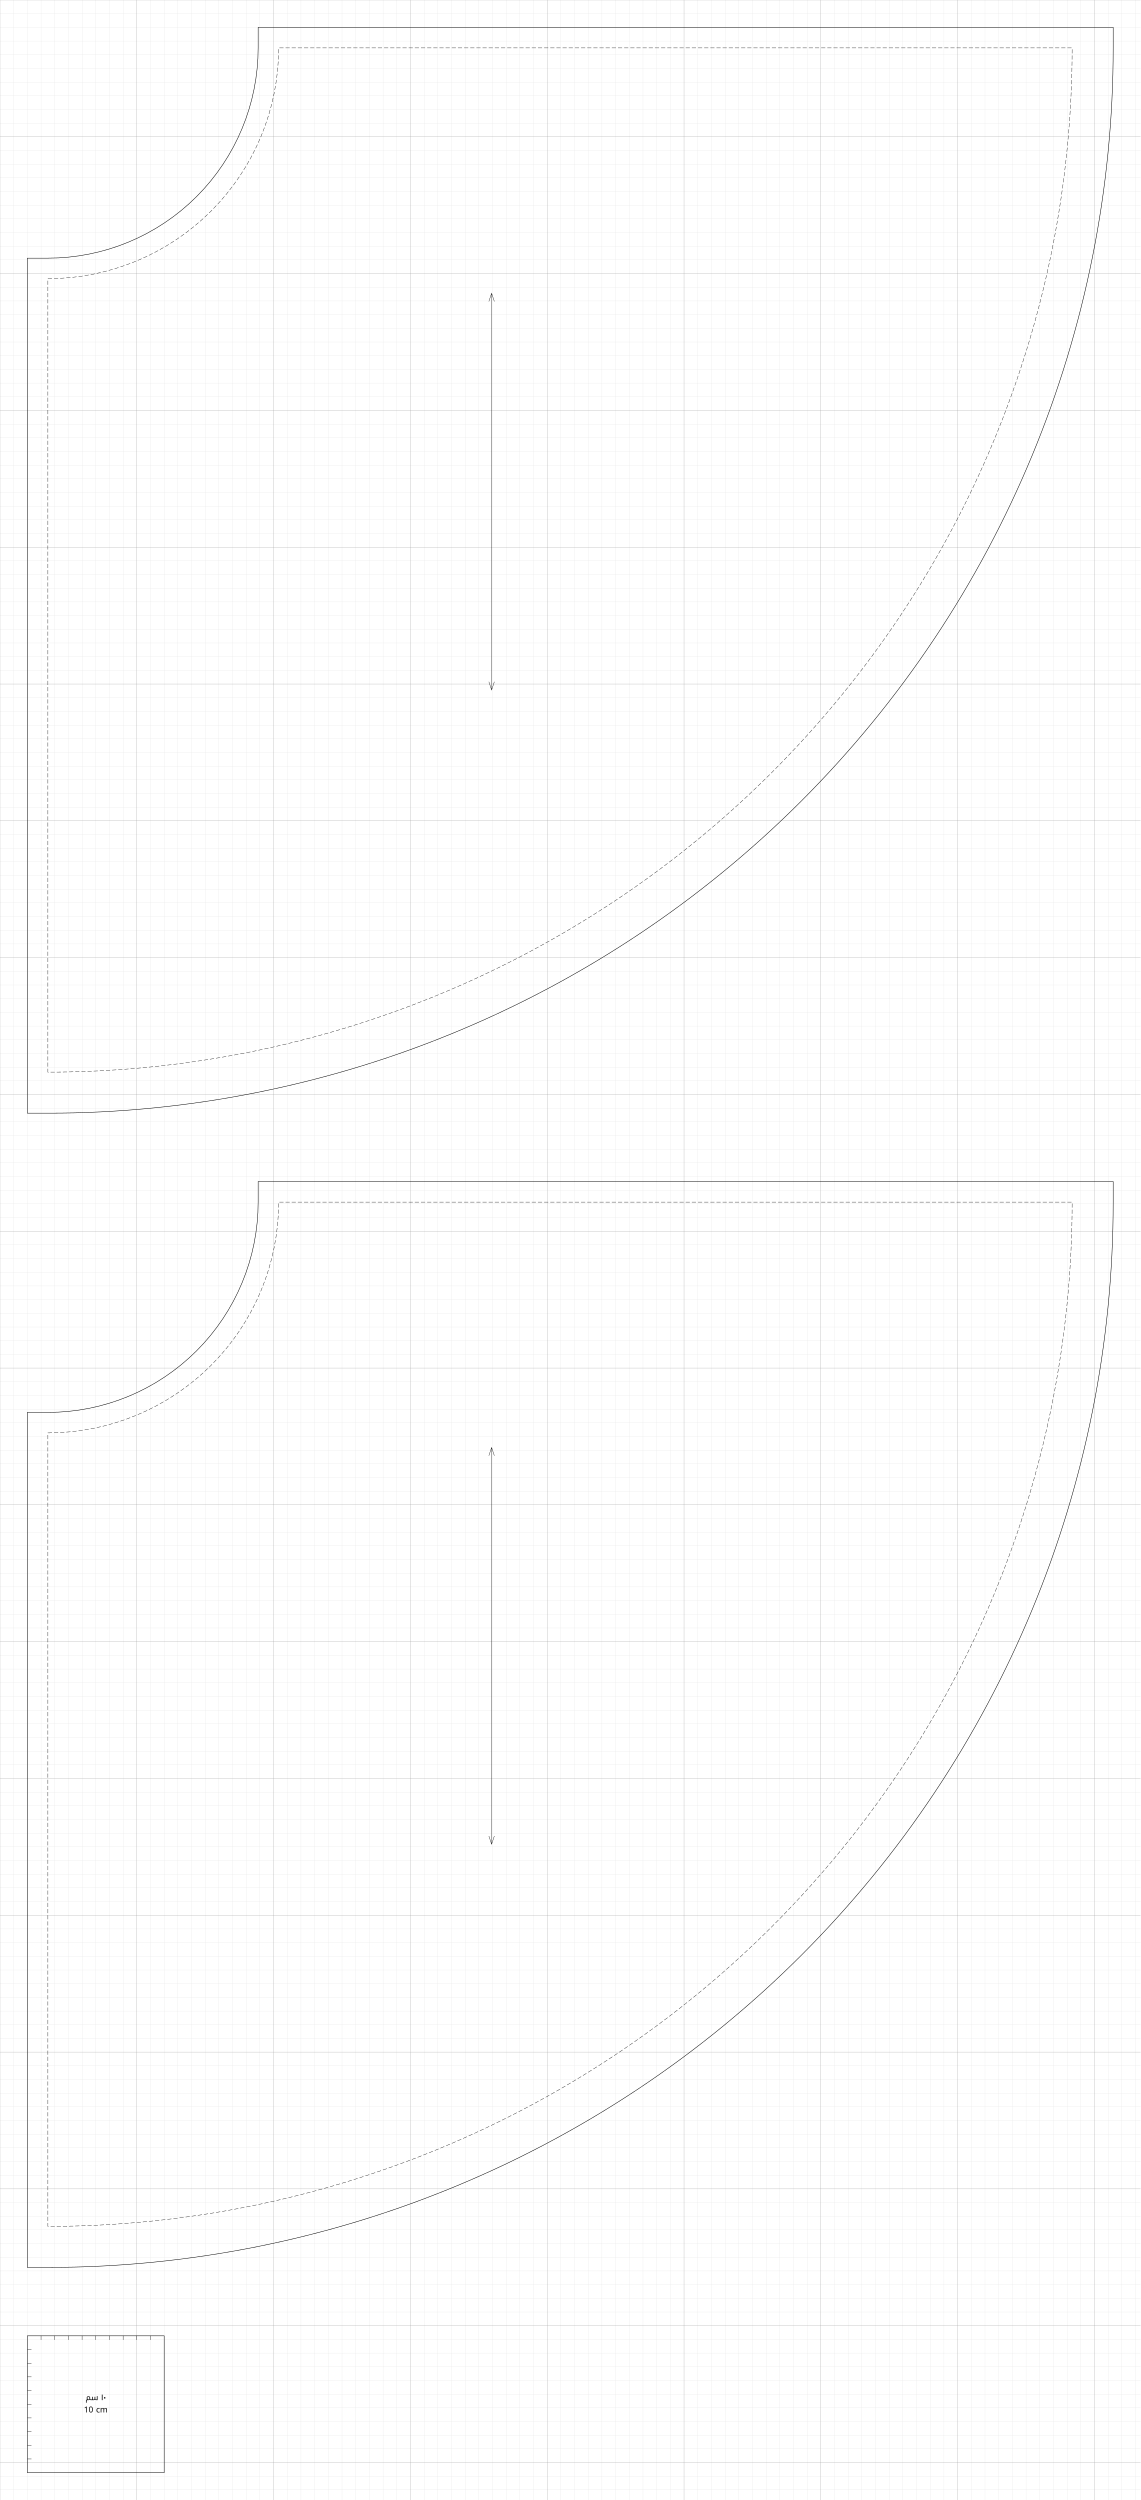
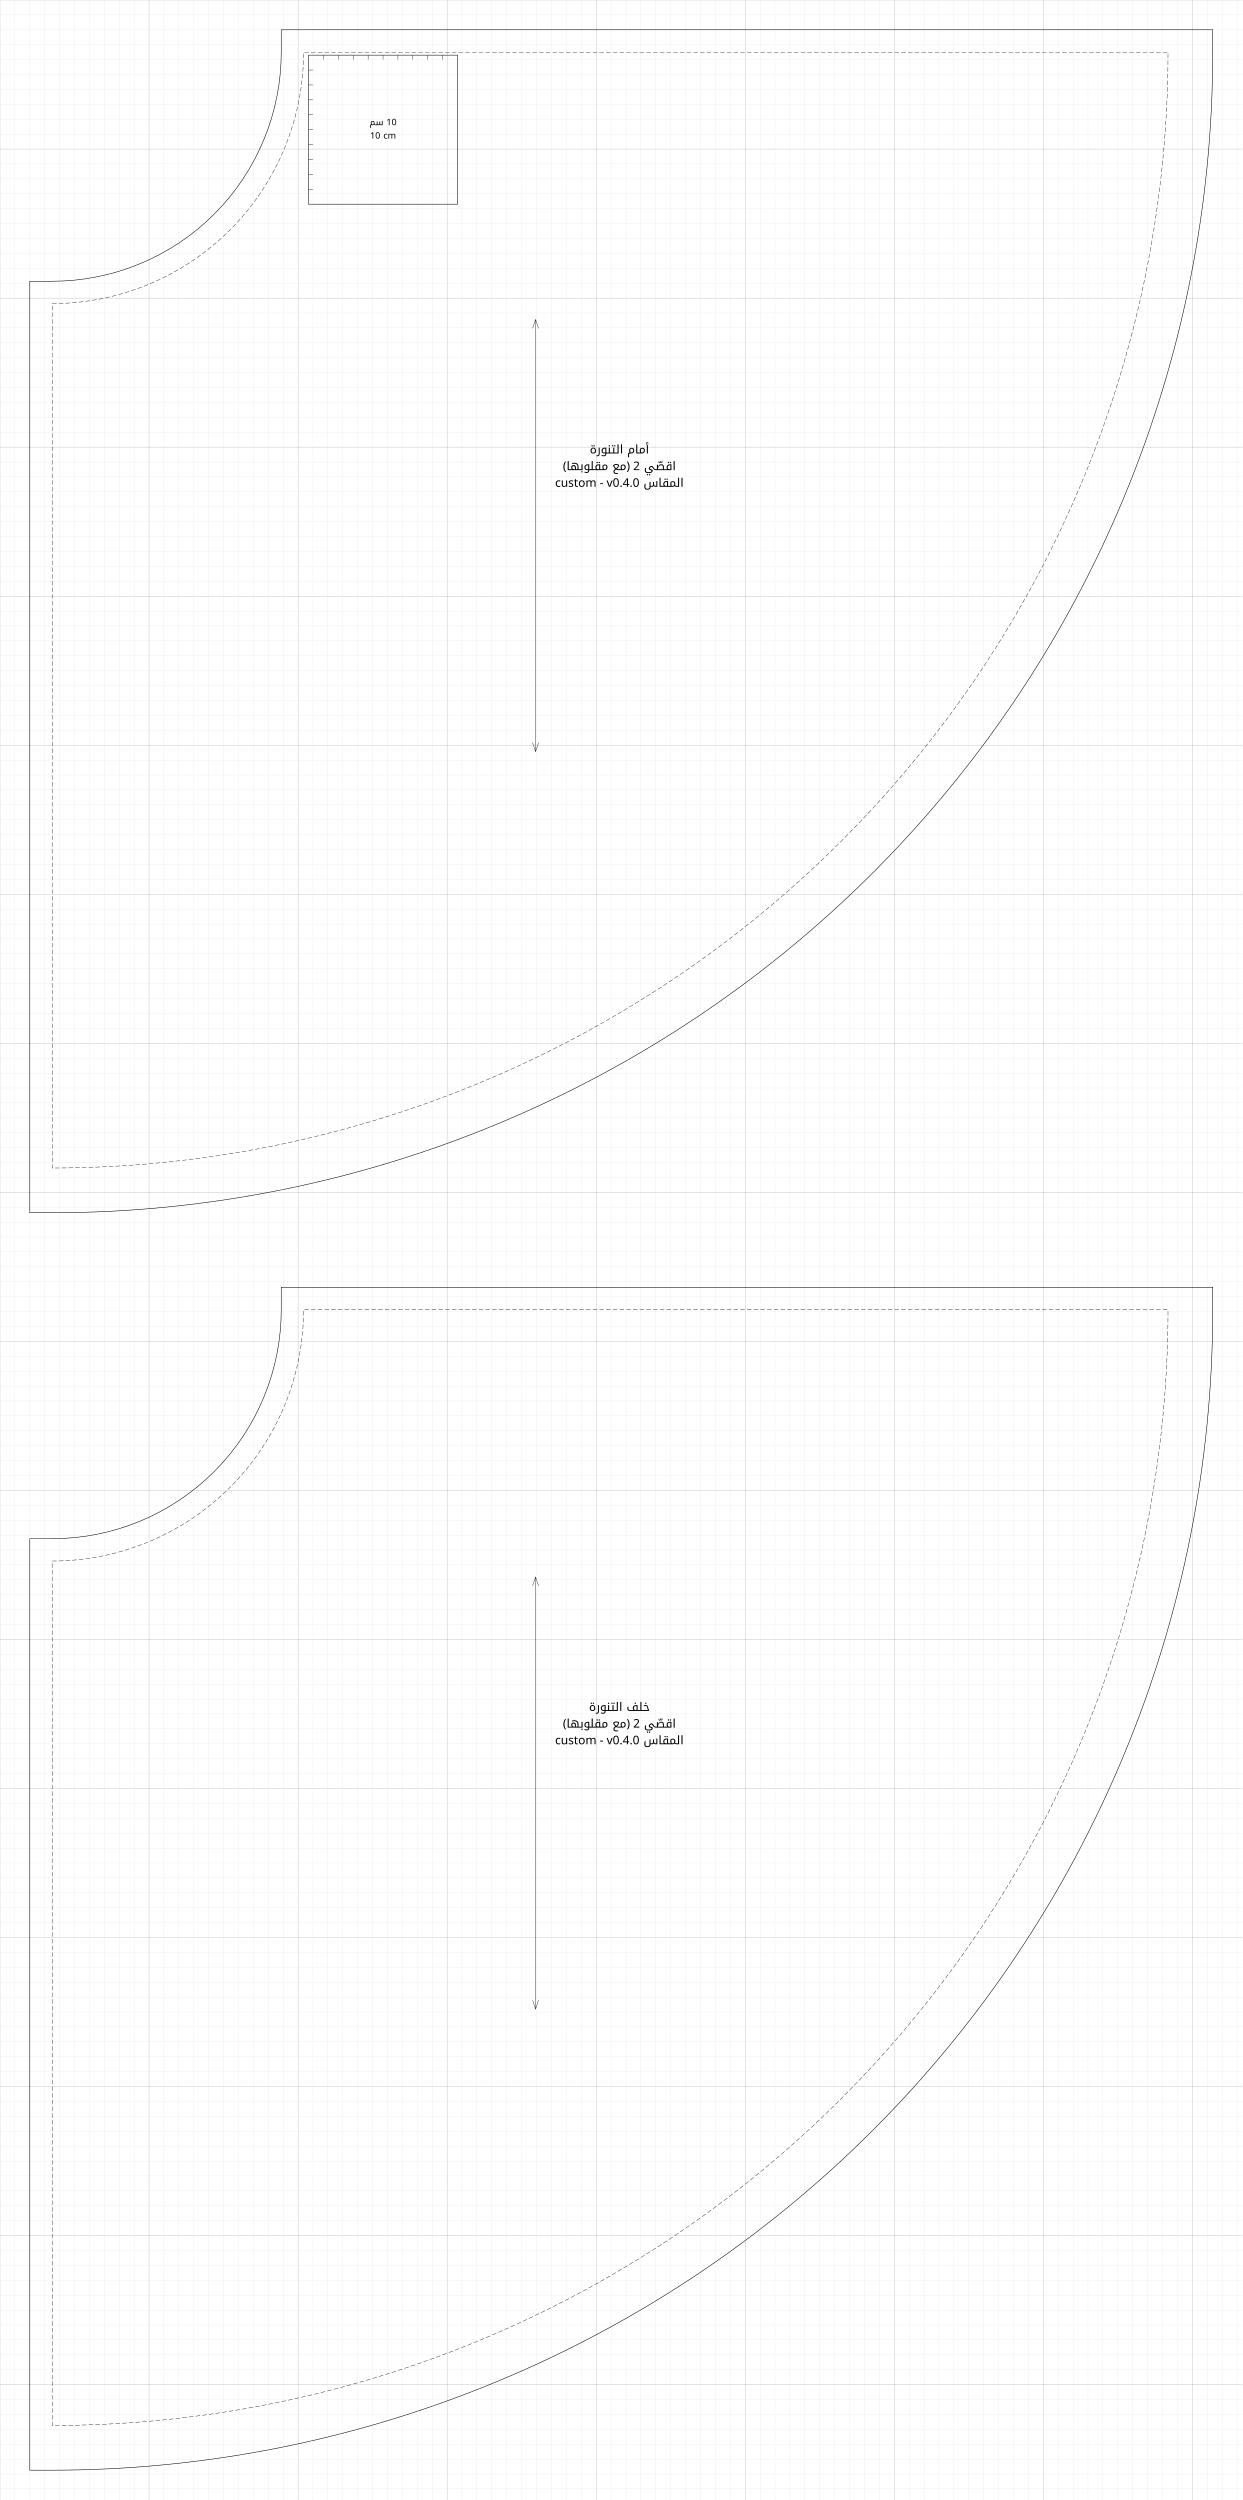
- <svg xmlns="http://www.w3.org/2000/svg" width="833.70mm" height="1827.41mm" viewBox="0 0 833.70 1827.41">
+ <svg xmlns="http://www.w3.org/2000/svg" width="833.70mm" height="1677.41mm" viewBox="0 0 833.70 1677.41">
  <g id="layer-grid">
-     <path id="grid-minor" d="M 10.00 0 V 1827.41 M 20.00 0 V 1827.41 M 30.00 0 V 1827.41 M 40.00 0 V 1827.41 M 50.00 0 V 1827.41 M 60.00 0 V 1827.41 M 70.00 0 V 1827.41 M 80.00 0 V 1827.41 M 90.00 0 V 1827.41 M 110.00 0 V 1827.41 M 120.00 0 V 1827.41 M 130.00 0 V 1827.41 M 140.00 0 V 1827.41 M 150.00 0 V 1827.41 M 160.00 0 V 1827.41 M 170.00 0 V 1827.41 M 180.00 0 V 1827.41 M 190.00 0 V 1827.41 M 210.00 0 V 1827.41 M 220.00 0 V 1827.41 M 230.00 0 V 1827.41 M 240.00 0 V 1827.41 M 250.00 0 V 1827.41 M 260.00 0 V 1827.41 M 270.00 0 V 1827.41 M 280.00 0 V 1827.41 M 290.00 0 V 1827.41 M 310.00 0 V 1827.41 M 320.00 0 V 1827.41 M 330.00 0 V 1827.41 M 340.00 0 V 1827.41 M 350.00 0 V 1827.41 M 360.00 0 V 1827.41 M 370.00 0 V 1827.41 M 380.00 0 V 1827.41 M 390.00 0 V 1827.41 M 410.00 0 V 1827.41 M 420.00 0 V 1827.41 M 430.00 0 V 1827.41 M 440.00 0 V 1827.41 M 450.00 0 V 1827.41 M 460.00 0 V 1827.41 M 470.00 0 V 1827.41 M 480.00 0 V 1827.41 M 490.00 0 V 1827.41 M 510.00 0 V 1827.41 M 520.00 0 V 1827.41 M 530.00 0 V 1827.41 M 540.00 0 V 1827.41 M 550.00 0 V 1827.41 M 560.00 0 V 1827.41 M 570.00 0 V 1827.41 M 580.00 0 V 1827.41 M 590.00 0 V 1827.41 M 610.00 0 V 1827.41 M 620.00 0 V 1827.41 M 630.00 0 V 1827.41 M 640.00 0 V 1827.41 M 650.00 0 V 1827.41 M 660.00 0 V 1827.41 M 670.00 0 V 1827.41 M 680.00 0 V 1827.41 M 690.00 0 V 1827.41 M 710.00 0 V 1827.41 M 720.00 0 V 1827.41 M 730.00 0 V 1827.41 M 740.00 0 V 1827.41 M 750.00 0 V 1827.41 M 760.00 0 V 1827.41 M 770.00 0 V 1827.41 M 780.00 0 V 1827.41 M 790.00 0 V 1827.41 M 810.00 0 V 1827.41 M 820.00 0 V 1827.41 M 830.00 0 V 1827.41 M 0 10.00 H 833.70 M 0 20.00 H 833.70 M 0 30.00 H 833.70 M 0 40.00 H 833.70 M 0 50.00 H 833.70 M 0 60.00 H 833.70 M 0 70.00 H 833.70 M 0 80.00 H 833.70 M 0 90.00 H 833.70 M 0 110.00 H 833.70 M 0 120.00 H 833.70 M 0 130.00 H 833.70 M 0 140.00 H 833.70 M 0 150.00 H 833.70 M 0 160.00 H 833.70 M 0 170.00 H 833.70 M 0 180.00 H 833.70 M 0 190.00 H 833.70 M 0 210.00 H 833.70 M 0 220.00 H 833.70 M 0 230.00 H 833.70 M 0 240.00 H 833.70 M 0 250.00 H 833.70 M 0 260.00 H 833.70 M 0 270.00 H 833.70 M 0 280.00 H 833.70 M 0 290.00 H 833.70 M 0 310.00 H 833.70 M 0 320.00 H 833.70 M 0 330.00 H 833.70 M 0 340.00 H 833.70 M 0 350.00 H 833.70 M 0 360.00 H 833.70 M 0 370.00 H 833.70 M 0 380.00 H 833.70 M 0 390.00 H 833.70 M 0 410.00 H 833.70 M 0 420.00 H 833.70 M 0 430.00 H 833.70 M 0 440.00 H 833.70 M 0 450.00 H 833.70 M 0 460.00 H 833.70 M 0 470.00 H 833.70 M 0 480.00 H 833.70 M 0 490.00 H 833.70 M 0 510.00 H 833.70 M 0 520.00 H 833.70 M 0 530.00 H 833.70 M 0 540.00 H 833.70 M 0 550.00 H 833.70 M 0 560.00 H 833.70 M 0 570.00 H 833.70 M 0 580.00 H 833.70 M 0 590.00 H 833.70 M 0 610.00 H 833.70 M 0 620.00 H 833.70 M 0 630.00 H 833.70 M 0 640.00 H 833.70 M 0 650.00 H 833.70 M 0 660.00 H 833.70 M 0 670.00 H 833.70 M 0 680.00 H 833.70 M 0 690.00 H 833.70 M 0 710.00 H 833.70 M 0 720.00 H 833.70 M 0 730.00 H 833.70 M 0 740.00 H 833.70 M 0 750.00 H 833.70 M 0 760.00 H 833.70 M 0 770.00 H 833.70 M 0 780.00 H 833.70 M 0 790.00 H 833.70 M 0 810.00 H 833.70 M 0 820.00 H 833.70 M 0 830.00 H 833.70 M 0 840.00 H 833.70 M 0 850.00 H 833.70 M 0 860.00 H 833.70 M 0 870.00 H 833.70 M 0 880.00 H 833.70 M 0 890.00 H 833.70 M 0 910.00 H 833.70 M 0 920.00 H 833.70 M 0 930.00 H 833.70 M 0 940.00 H 833.70 M 0 950.00 H 833.70 M 0 960.00 H 833.70 M 0 970.00 H 833.70 M 0 980.00 H 833.70 M 0 990.00 H 833.70 M 0 1010.00 H 833.70 M 0 1020.00 H 833.70 M 0 1030.00 H 833.70 M 0 1040.00 H 833.70 M 0 1050.00 H 833.70 M 0 1060.00 H 833.70 M 0 1070.00 H 833.70 M 0 1080.00 H 833.70 M 0 1090.00 H 833.70 M 0 1110.00 H 833.70 M 0 1120.00 H 833.70 M 0 1130.00 H 833.70 M 0 1140.00 H 833.70 M 0 1150.00 H 833.70 M 0 1160.00 H 833.70 M 0 1170.00 H 833.70 M 0 1180.00 H 833.70 M 0 1190.00 H 833.70 M 0 1210.00 H 833.70 M 0 1220.00 H 833.70 M 0 1230.00 H 833.70 M 0 1240.00 H 833.70 M 0 1250.00 H 833.70 M 0 1260.00 H 833.70 M 0 1270.00 H 833.70 M 0 1280.00 H 833.70 M 0 1290.00 H 833.70 M 0 1310.00 H 833.70 M 0 1320.00 H 833.70 M 0 1330.00 H 833.70 M 0 1340.00 H 833.70 M 0 1350.00 H 833.70 M 0 1360.00 H 833.70 M 0 1370.00 H 833.70 M 0 1380.00 H 833.70 M 0 1390.00 H 833.70 M 0 1410.00 H 833.70 M 0 1420.00 H 833.70 M 0 1430.00 H 833.70 M 0 1440.00 H 833.70 M 0 1450.00 H 833.70 M 0 1460.00 H 833.70 M 0 1470.00 H 833.70 M 0 1480.00 H 833.70 M 0 1490.00 H 833.70 M 0 1510.00 H 833.70 M 0 1520.00 H 833.70 M 0 1530.00 H 833.70 M 0 1540.00 H 833.70 M 0 1550.00 H 833.70 M 0 1560.00 H 833.70 M 0 1570.00 H 833.70 M 0 1580.00 H 833.70 M 0 1590.00 H 833.70 M 0 1610.00 H 833.70 M 0 1620.00 H 833.70 M 0 1630.00 H 833.70 M 0 1640.00 H 833.70 M 0 1650.00 H 833.70 M 0 1660.00 H 833.70 M 0 1670.00 H 833.70 M 0 1680.00 H 833.70 M 0 1690.00 H 833.70 M 0 1710.00 H 833.70 M 0 1720.00 H 833.70 M 0 1730.00 H 833.70 M 0 1740.00 H 833.70 M 0 1750.00 H 833.70 M 0 1760.00 H 833.70 M 0 1770.00 H 833.70 M 0 1780.00 H 833.70 M 0 1790.00 H 833.70 M 0 1810.00 H 833.70 M 0 1820.00 H 833.70" fill="none" stroke="#d0d0d0" stroke-width="0.1" />
-     <path id="grid-major" d="M 0.00 0 V 1827.41 M 100.00 0 V 1827.41 M 200.00 0 V 1827.41 M 300.00 0 V 1827.41 M 400.00 0 V 1827.41 M 500.00 0 V 1827.41 M 600.00 0 V 1827.41 M 700.00 0 V 1827.41 M 800.00 0 V 1827.41 M 0 0.00 H 833.70 M 0 100.00 H 833.70 M 0 200.00 H 833.70 M 0 300.00 H 833.70 M 0 400.00 H 833.70 M 0 500.00 H 833.70 M 0 600.00 H 833.70 M 0 700.00 H 833.70 M 0 800.00 H 833.70 M 0 900.00 H 833.70 M 0 1000.00 H 833.70 M 0 1100.00 H 833.70 M 0 1200.00 H 833.70 M 0 1300.00 H 833.70 M 0 1400.00 H 833.70 M 0 1500.00 H 833.70 M 0 1600.00 H 833.70 M 0 1700.00 H 833.70 M 0 1800.00 H 833.70" fill="none" stroke="#a0a0a0" stroke-width="0.2" />
+     <path id="grid-minor" d="M 10.00 0 V 1677.41 M 20.00 0 V 1677.41 M 30.00 0 V 1677.41 M 40.00 0 V 1677.41 M 50.00 0 V 1677.41 M 60.00 0 V 1677.41 M 70.00 0 V 1677.41 M 80.00 0 V 1677.41 M 90.00 0 V 1677.41 M 110.00 0 V 1677.41 M 120.00 0 V 1677.41 M 130.00 0 V 1677.41 M 140.00 0 V 1677.41 M 150.00 0 V 1677.41 M 160.00 0 V 1677.41 M 170.00 0 V 1677.41 M 180.00 0 V 1677.41 M 190.00 0 V 1677.41 M 210.00 0 V 1677.41 M 220.00 0 V 1677.41 M 230.00 0 V 1677.41 M 240.00 0 V 1677.41 M 250.00 0 V 1677.41 M 260.00 0 V 1677.41 M 270.00 0 V 1677.41 M 280.00 0 V 1677.41 M 290.00 0 V 1677.41 M 310.00 0 V 1677.41 M 320.00 0 V 1677.41 M 330.00 0 V 1677.41 M 340.00 0 V 1677.41 M 350.00 0 V 1677.41 M 360.00 0 V 1677.41 M 370.00 0 V 1677.41 M 380.00 0 V 1677.41 M 390.00 0 V 1677.41 M 410.00 0 V 1677.41 M 420.00 0 V 1677.41 M 430.00 0 V 1677.41 M 440.00 0 V 1677.41 M 450.00 0 V 1677.41 M 460.00 0 V 1677.41 M 470.00 0 V 1677.41 M 480.00 0 V 1677.41 M 490.00 0 V 1677.41 M 510.00 0 V 1677.41 M 520.00 0 V 1677.41 M 530.00 0 V 1677.41 M 540.00 0 V 1677.41 M 550.00 0 V 1677.41 M 560.00 0 V 1677.41 M 570.00 0 V 1677.41 M 580.00 0 V 1677.41 M 590.00 0 V 1677.41 M 610.00 0 V 1677.41 M 620.00 0 V 1677.41 M 630.00 0 V 1677.41 M 640.00 0 V 1677.41 M 650.00 0 V 1677.41 M 660.00 0 V 1677.41 M 670.00 0 V 1677.41 M 680.00 0 V 1677.41 M 690.00 0 V 1677.41 M 710.00 0 V 1677.41 M 720.00 0 V 1677.41 M 730.00 0 V 1677.41 M 740.00 0 V 1677.41 M 750.00 0 V 1677.41 M 760.00 0 V 1677.41 M 770.00 0 V 1677.41 M 780.00 0 V 1677.41 M 790.00 0 V 1677.41 M 810.00 0 V 1677.41 M 820.00 0 V 1677.41 M 830.00 0 V 1677.41 M 0 10.00 H 833.70 M 0 20.00 H 833.70 M 0 30.00 H 833.70 M 0 40.00 H 833.70 M 0 50.00 H 833.70 M 0 60.00 H 833.70 M 0 70.00 H 833.70 M 0 80.00 H 833.70 M 0 90.00 H 833.70 M 0 110.00 H 833.70 M 0 120.00 H 833.70 M 0 130.00 H 833.70 M 0 140.00 H 833.70 M 0 150.00 H 833.70 M 0 160.00 H 833.70 M 0 170.00 H 833.70 M 0 180.00 H 833.70 M 0 190.00 H 833.70 M 0 210.00 H 833.70 M 0 220.00 H 833.70 M 0 230.00 H 833.70 M 0 240.00 H 833.70 M 0 250.00 H 833.70 M 0 260.00 H 833.70 M 0 270.00 H 833.70 M 0 280.00 H 833.70 M 0 290.00 H 833.70 M 0 310.00 H 833.70 M 0 320.00 H 833.70 M 0 330.00 H 833.70 M 0 340.00 H 833.70 M 0 350.00 H 833.70 M 0 360.00 H 833.70 M 0 370.00 H 833.70 M 0 380.00 H 833.70 M 0 390.00 H 833.70 M 0 410.00 H 833.70 M 0 420.00 H 833.70 M 0 430.00 H 833.70 M 0 440.00 H 833.70 M 0 450.00 H 833.70 M 0 460.00 H 833.70 M 0 470.00 H 833.70 M 0 480.00 H 833.70 M 0 490.00 H 833.70 M 0 510.00 H 833.70 M 0 520.00 H 833.70 M 0 530.00 H 833.70 M 0 540.00 H 833.70 M 0 550.00 H 833.70 M 0 560.00 H 833.70 M 0 570.00 H 833.70 M 0 580.00 H 833.70 M 0 590.00 H 833.70 M 0 610.00 H 833.70 M 0 620.00 H 833.70 M 0 630.00 H 833.70 M 0 640.00 H 833.70 M 0 650.00 H 833.70 M 0 660.00 H 833.70 M 0 670.00 H 833.70 M 0 680.00 H 833.70 M 0 690.00 H 833.70 M 0 710.00 H 833.70 M 0 720.00 H 833.70 M 0 730.00 H 833.70 M 0 740.00 H 833.70 M 0 750.00 H 833.70 M 0 760.00 H 833.70 M 0 770.00 H 833.70 M 0 780.00 H 833.70 M 0 790.00 H 833.70 M 0 810.00 H 833.70 M 0 820.00 H 833.70 M 0 830.00 H 833.70 M 0 840.00 H 833.70 M 0 850.00 H 833.70 M 0 860.00 H 833.70 M 0 870.00 H 833.70 M 0 880.00 H 833.70 M 0 890.00 H 833.70 M 0 910.00 H 833.70 M 0 920.00 H 833.70 M 0 930.00 H 833.70 M 0 940.00 H 833.70 M 0 950.00 H 833.70 M 0 960.00 H 833.70 M 0 970.00 H 833.70 M 0 980.00 H 833.70 M 0 990.00 H 833.70 M 0 1010.00 H 833.70 M 0 1020.00 H 833.70 M 0 1030.00 H 833.70 M 0 1040.00 H 833.70 M 0 1050.00 H 833.70 M 0 1060.00 H 833.70 M 0 1070.00 H 833.70 M 0 1080.00 H 833.70 M 0 1090.00 H 833.70 M 0 1110.00 H 833.70 M 0 1120.00 H 833.70 M 0 1130.00 H 833.70 M 0 1140.00 H 833.70 M 0 1150.00 H 833.70 M 0 1160.00 H 833.70 M 0 1170.00 H 833.70 M 0 1180.00 H 833.70 M 0 1190.00 H 833.70 M 0 1210.00 H 833.70 M 0 1220.00 H 833.70 M 0 1230.00 H 833.70 M 0 1240.00 H 833.70 M 0 1250.00 H 833.70 M 0 1260.00 H 833.70 M 0 1270.00 H 833.70 M 0 1280.00 H 833.70 M 0 1290.00 H 833.70 M 0 1310.00 H 833.70 M 0 1320.00 H 833.70 M 0 1330.00 H 833.70 M 0 1340.00 H 833.70 M 0 1350.00 H 833.70 M 0 1360.00 H 833.70 M 0 1370.00 H 833.70 M 0 1380.00 H 833.70 M 0 1390.00 H 833.70 M 0 1410.00 H 833.70 M 0 1420.00 H 833.70 M 0 1430.00 H 833.70 M 0 1440.00 H 833.70 M 0 1450.00 H 833.70 M 0 1460.00 H 833.70 M 0 1470.00 H 833.70 M 0 1480.00 H 833.70 M 0 1490.00 H 833.70 M 0 1510.00 H 833.70 M 0 1520.00 H 833.70 M 0 1530.00 H 833.70 M 0 1540.00 H 833.70 M 0 1550.00 H 833.70 M 0 1560.00 H 833.70 M 0 1570.00 H 833.70 M 0 1580.00 H 833.70 M 0 1590.00 H 833.70 M 0 1610.00 H 833.70 M 0 1620.00 H 833.70 M 0 1630.00 H 833.70 M 0 1640.00 H 833.70 M 0 1650.00 H 833.70 M 0 1660.00 H 833.70 M 0 1670.00 H 833.70" fill="none" stroke="#d0d0d0" stroke-width="0.1" />
+     <path id="grid-major" d="M 0.00 0 V 1677.41 M 100.00 0 V 1677.41 M 200.00 0 V 1677.41 M 300.00 0 V 1677.41 M 400.00 0 V 1677.41 M 500.00 0 V 1677.41 M 600.00 0 V 1677.41 M 700.00 0 V 1677.41 M 800.00 0 V 1677.41 M 0 0.00 H 833.70 M 0 100.00 H 833.70 M 0 200.00 H 833.70 M 0 300.00 H 833.70 M 0 400.00 H 833.70 M 0 500.00 H 833.70 M 0 600.00 H 833.70 M 0 700.00 H 833.70 M 0 800.00 H 833.70 M 0 900.00 H 833.70 M 0 1000.00 H 833.70 M 0 1100.00 H 833.70 M 0 1200.00 H 833.70 M 0 1300.00 H 833.70 M 0 1400.00 H 833.70 M 0 1500.00 H 833.70 M 0 1600.00 H 833.70" fill="none" stroke="#a0a0a0" stroke-width="0.2" />
  </g>
  <g id="layer-cut">
    <path id="piece-skirt-front-cut" d="M 35.00 188.70 C 40.22 188.70 45.04 188.46 50.19 187.95 C 55.34 187.44 60.08 186.73 65.13 185.72 C 70.17 184.72 74.80 183.55 79.70 182.06 C 84.61 180.57 89.09 178.96 93.82 177.00 C 98.55 175.04 102.86 173.01 107.38 170.60 C 111.90 168.18 116.00 165.73 120.28 162.88 C 124.56 160.03 128.41 157.17 132.41 153.90 C 136.41 150.62 140.00 147.38 143.69 143.69 C 147.38 140.00 150.62 136.41 153.90 132.41 C 157.17 128.41 160.03 124.56 162.88 120.28 C 165.73 116.00 168.18 111.90 170.60 107.38 C 173.01 102.86 175.04 98.55 177.00 93.82 C 178.96 89.09 180.57 84.61 182.06 79.70 C 183.55 74.80 184.72 70.17 185.72 65.13 C 186.73 60.08 187.44 55.34 187.95 50.19 C 188.46 45.04 188.70 40.22 188.70 35.00 L 188.70 20.00 L 203.70 20.00 L 783.70 20.00 L 813.70 20.00 L 813.70 35.00 C 813.70 47.78 813.38 60.91 812.75 73.61 C 812.12 86.32 811.15 99.35 809.89 111.96 C 808.64 124.58 807.04 137.50 805.17 149.99 C 803.31 162.48 801.07 175.27 798.60 187.63 C 796.13 199.98 793.28 212.62 790.22 224.81 C 787.15 237.00 783.70 249.46 780.04 261.48 C 776.39 273.49 772.33 285.75 768.11 297.56 C 763.88 309.37 759.23 321.41 754.43 333.00 C 749.63 344.58 744.40 356.39 739.04 367.73 C 733.68 379.07 727.88 390.61 721.97 401.68 C 716.06 412.76 709.69 424.02 703.24 434.80 C 696.78 445.59 689.86 456.54 682.87 467.03 C 675.88 477.51 668.42 488.13 660.90 498.28 C 653.39 508.43 645.39 518.71 637.35 528.51 C 629.32 538.31 620.79 548.22 612.25 557.65 C 603.71 567.08 594.67 576.59 585.63 585.63 C 576.59 594.67 567.08 603.71 557.65 612.25 C 548.22 620.79 538.31 629.32 528.51 637.35 C 518.71 645.39 508.43 653.39 498.28 660.90 C 488.13 668.42 477.51 675.88 467.03 682.87 C 456.54 689.86 445.59 696.78 434.80 703.24 C 424.02 709.69 412.76 716.06 401.68 721.97 C 390.61 727.88 379.07 733.68 367.73 739.04 C 356.39 744.40 344.58 749.63 333.00 754.43 C 321.41 759.23 309.37 763.88 297.56 768.11 C 285.75 772.33 273.49 776.39 261.48 780.04 C 249.46 783.70 237.00 787.15 224.81 790.22 C 212.62 793.28 199.98 796.13 187.63 798.60 C 175.27 801.07 162.48 803.31 149.99 805.17 C 137.50 807.04 124.58 808.64 111.96 809.89 C 99.35 811.15 86.32 812.12 73.61 812.75 C 60.91 813.38 47.78 813.70 35.00 813.70 L 20.00 813.70 L 20.00 783.70 L 20.00 203.70 L 20.00 188.70 L 35.00 188.70 Z" fill="none" stroke="#000000" stroke-width="0.35" />
    <path id="piece-skirt-back-cut" d="M 35.00 1032.41 C 40.22 1032.41 45.04 1032.17 50.19 1031.66 C 55.34 1031.15 60.08 1030.44 65.13 1029.43 C 70.17 1028.42 74.80 1027.26 79.70 1025.76 C 84.61 1024.27 89.09 1022.67 93.82 1020.71 C 98.55 1018.75 102.86 1016.71 107.38 1014.30 C 111.90 1011.89 116.00 1009.44 120.28 1006.58 C 124.56 1003.73 128.41 1000.88 132.41 997.60 C 136.41 994.32 140.00 991.08 143.69 987.39 C 147.38 983.70 150.62 980.12 153.90 976.12 C 157.17 972.11 160.03 968.26 162.88 963.98 C 165.73 959.70 168.18 955.61 170.60 951.08 C 173.01 946.56 175.04 942.26 177.00 937.52 C 178.96 932.79 180.57 928.31 182.06 923.41 C 183.55 918.50 184.72 913.87 185.72 908.83 C 186.73 903.79 187.44 899.04 187.95 893.90 C 188.46 888.75 188.70 883.92 188.70 878.70 L 188.70 863.70 L 203.70 863.70 L 783.70 863.70 L 813.70 863.70 L 813.70 878.70 C 813.70 891.49 813.38 904.61 812.75 917.32 C 812.12 930.02 811.15 943.06 809.89 955.67 C 808.64 968.28 807.04 981.20 805.17 993.70 C 803.31 1006.19 801.07 1018.98 798.60 1031.33 C 796.13 1043.69 793.28 1056.32 790.22 1068.51 C 787.15 1080.71 783.70 1093.17 780.04 1105.18 C 776.39 1117.19 772.33 1129.45 768.11 1141.26 C 763.88 1153.07 759.23 1165.12 754.43 1176.70 C 749.63 1188.29 744.40 1200.09 739.04 1211.43 C 733.68 1222.77 727.88 1234.31 721.97 1245.39 C 716.06 1256.46 709.69 1267.72 703.24 1278.51 C 696.78 1289.30 689.86 1300.25 682.87 1310.73 C 675.88 1321.21 668.42 1331.83 660.90 1341.99 C 653.39 1352.14 645.39 1362.41 637.35 1372.21 C 629.32 1382.02 620.79 1391.92 612.25 1401.35 C 603.71 1410.78 594.67 1420.29 585.63 1429.33 C 576.59 1438.37 567.08 1447.42 557.65 1455.96 C 548.22 1464.50 538.31 1473.03 528.51 1481.06 C 518.71 1489.09 508.43 1497.09 498.28 1504.61 C 488.13 1512.12 477.51 1519.59 467.03 1526.58 C 456.54 1533.57 445.59 1540.49 434.80 1546.94 C 424.02 1553.40 412.76 1559.76 401.68 1565.67 C 390.61 1571.58 379.07 1577.39 367.73 1582.75 C 356.39 1588.10 344.58 1593.33 333.00 1598.13 C 321.41 1602.93 309.37 1607.58 297.56 1611.81 C 285.75 1616.04 273.49 1620.10 261.48 1623.75 C 249.46 1627.40 237.00 1630.86 224.81 1633.92 C 212.62 1636.99 199.98 1639.84 187.63 1642.31 C 175.27 1644.78 162.48 1647.01 149.99 1648.87 C 137.50 1650.74 124.58 1652.35 111.96 1653.60 C 99.35 1654.85 86.32 1655.82 73.61 1656.45 C 60.91 1657.08 47.78 1657.41 35.00 1657.41 L 20.00 1657.41 L 20.00 1627.41 L 20.00 1047.41 L 20.00 1032.41 L 35.00 1032.41 Z" fill="none" stroke="#000000" stroke-width="0.35" />
  </g>
  <g id="layer-stitch">
    <path id="piece-skirt-front-stitch" d="M 35.00 203.70 C 79.74 203.70 122.65 185.93 154.29 154.29 C 185.93 122.65 203.70 79.74 203.70 35.00 L 783.70 35.00 C 783.70 233.57 704.82 424.00 564.41 564.41 C 424.00 704.82 233.57 783.70 35.00 783.70 L 35.00 203.70 Z" fill="none" stroke="#000000" stroke-width="0.25" stroke-dasharray="3 1.5" />
    <path id="piece-skirt-back-stitch" d="M 35.00 1047.41 C 79.74 1047.41 122.65 1029.63 154.29 998.00 C 185.93 966.36 203.70 923.45 203.70 878.70 L 783.70 878.70 C 783.70 1077.27 704.82 1267.71 564.41 1408.12 C 424.00 1548.53 233.57 1627.41 35.00 1627.41 L 35.00 1047.41 Z" fill="none" stroke="#000000" stroke-width="0.25" stroke-dasharray="3 1.5" />
  </g>
  <g id="layer-notches">

</g>
  <g id="layer-grain">
    <path id="piece-skirt-front-grain" d="M 359.35 214.35 L 359.35 504.35 M 357.35 498.35 L 359.35 504.35 L 361.35 498.35 M 361.35 220.35 L 359.35 214.35 L 357.35 220.35" fill="none" stroke="#000000" stroke-width="0.25" />
    <path id="piece-skirt-back-grain" d="M 359.35 1058.06 L 359.35 1348.06 M 357.35 1342.06 L 359.35 1348.06 L 361.35 1342.06 M 361.35 1064.06 L 359.35 1058.06 L 357.35 1064.06" fill="none" stroke="#000000" stroke-width="0.25" />
  </g>
  <g id="layer-darts">

</g>
  <g id="layer-labels">
- 
- </g>
+     <text id="piece-skirt-front-label-name" x="415.59" y="304.24" font-family="&quot;IBM Plex Sans Arabic&quot;, &quot;Noto Kufi Arabic&quot;, &quot;Geeza Pro&quot;, &quot;Segoe UI&quot;, Tahoma, sans-serif" font-size="8.00" direction="rtl" unicode-bidi="plaintext" text-anchor="middle">أمام التنورة</text>
+     <text id="piece-skirt-front-label-cut" x="415.59" y="315.44" font-family="&quot;IBM Plex Sans Arabic&quot;, &quot;Noto Kufi Arabic&quot;, &quot;Geeza Pro&quot;, &quot;Segoe UI&quot;, Tahoma, sans-serif" font-size="8.00" direction="rtl" unicode-bidi="plaintext" text-anchor="middle">اقصّي 2 (مع مقلوبها)</text>
+     <text id="piece-skirt-front-label-size" x="415.59" y="326.64" font-family="&quot;IBM Plex Sans Arabic&quot;, &quot;Noto Kufi Arabic&quot;, &quot;Geeza Pro&quot;, &quot;Segoe UI&quot;, Tahoma, sans-serif" font-size="8.00" direction="rtl" unicode-bidi="plaintext" text-anchor="middle">المقاس custom - v0.4.0</text>
+     <text id="piece-skirt-back-label-name" x="415.59" y="1147.95" font-family="&quot;IBM Plex Sans Arabic&quot;, &quot;Noto Kufi Arabic&quot;, &quot;Geeza Pro&quot;, &quot;Segoe UI&quot;, Tahoma, sans-serif" font-size="8.00" direction="rtl" unicode-bidi="plaintext" text-anchor="middle">خلف التنورة</text>
+     <text id="piece-skirt-back-label-cut" x="415.59" y="1159.15" font-family="&quot;IBM Plex Sans Arabic&quot;, &quot;Noto Kufi Arabic&quot;, &quot;Geeza Pro&quot;, &quot;Segoe UI&quot;, Tahoma, sans-serif" font-size="8.00" direction="rtl" unicode-bidi="plaintext" text-anchor="middle">اقصّي 2 (مع مقلوبها)</text>
+     <text id="piece-skirt-back-label-size" x="415.59" y="1170.35" font-family="&quot;IBM Plex Sans Arabic&quot;, &quot;Noto Kufi Arabic&quot;, &quot;Geeza Pro&quot;, &quot;Segoe UI&quot;, Tahoma, sans-serif" font-size="8.00" direction="rtl" unicode-bidi="plaintext" text-anchor="middle">المقاس custom - v0.4.0</text>
+   </g>
  <g id="layer-scale">
-     <rect id="scale-square" x="20.00" y="1707.41" width="100.00" height="100.00" fill="none" stroke="#000000" stroke-width="0.35" />
-     <path id="scale-ticks" d="M 30.00 1707.41 v 3.00 M 20.00 1717.41 h 3.00 M 40.00 1707.41 v 3.00 M 20.00 1727.41 h 3.00 M 50.00 1707.41 v 3.00 M 20.00 1737.41 h 3.00 M 60.00 1707.41 v 3.00 M 20.00 1747.41 h 3.00 M 70.00 1707.41 v 3.00 M 20.00 1757.41 h 3.00 M 80.00 1707.41 v 3.00 M 20.00 1767.41 h 3.00 M 90.00 1707.41 v 3.00 M 20.00 1777.41 h 3.00 M 100.00 1707.41 v 3.00 M 20.00 1787.41 h 3.00 M 110.00 1707.41 v 3.00 M 20.00 1797.41 h 3.00" fill="none" stroke="#000000" stroke-width="0.25" />
-     <text id="scale-caption-ar" x="70.00" y="1754.41" font-family="&quot;IBM Plex Sans Arabic&quot;, &quot;Noto Kufi Arabic&quot;, &quot;Geeza Pro&quot;, &quot;Segoe UI&quot;, Tahoma, sans-serif" font-size="6.00" direction="rtl" unicode-bidi="plaintext" text-anchor="middle">١٠ سم</text>
-     <text id="scale-caption-en" x="70.00" y="1763.41" font-family="&quot;IBM Plex Sans Arabic&quot;, &quot;Noto Kufi Arabic&quot;, &quot;Geeza Pro&quot;, &quot;Segoe UI&quot;, Tahoma, sans-serif" font-size="6.00" direction="ltr" unicode-bidi="plaintext" text-anchor="middle">10 cm</text>
+     <rect id="piece-skirt-front-scale-square" x="207.00" y="37.00" width="100.00" height="100.00" fill="none" stroke="#000000" stroke-width="0.35" />
+     <path id="piece-skirt-front-scale-ticks" d="M 217.00 37.00 v 3.00 M 207.00 47.00 h 3.00 M 227.00 37.00 v 3.00 M 207.00 57.00 h 3.00 M 237.00 37.00 v 3.00 M 207.00 67.00 h 3.00 M 247.00 37.00 v 3.00 M 207.00 77.00 h 3.00 M 257.00 37.00 v 3.00 M 207.00 87.00 h 3.00 M 267.00 37.00 v 3.00 M 207.00 97.00 h 3.00 M 277.00 37.00 v 3.00 M 207.00 107.00 h 3.00 M 287.00 37.00 v 3.00 M 207.00 117.00 h 3.00 M 297.00 37.00 v 3.00 M 207.00 127.00 h 3.00" fill="none" stroke="#000000" stroke-width="0.25" />
+     <text id="piece-skirt-front-scale-caption-ar" x="257.00" y="84.00" font-family="&quot;IBM Plex Sans Arabic&quot;, &quot;Noto Kufi Arabic&quot;, &quot;Geeza Pro&quot;, &quot;Segoe UI&quot;, Tahoma, sans-serif" font-size="6.00" direction="rtl" unicode-bidi="plaintext" text-anchor="middle">10 سم</text>
+     <text id="piece-skirt-front-scale-caption-en" x="257.00" y="93.00" font-family="&quot;IBM Plex Sans Arabic&quot;, &quot;Noto Kufi Arabic&quot;, &quot;Geeza Pro&quot;, &quot;Segoe UI&quot;, Tahoma, sans-serif" font-size="6.00" direction="ltr" unicode-bidi="plaintext" text-anchor="middle">10 cm</text>
  </g>
</svg>
